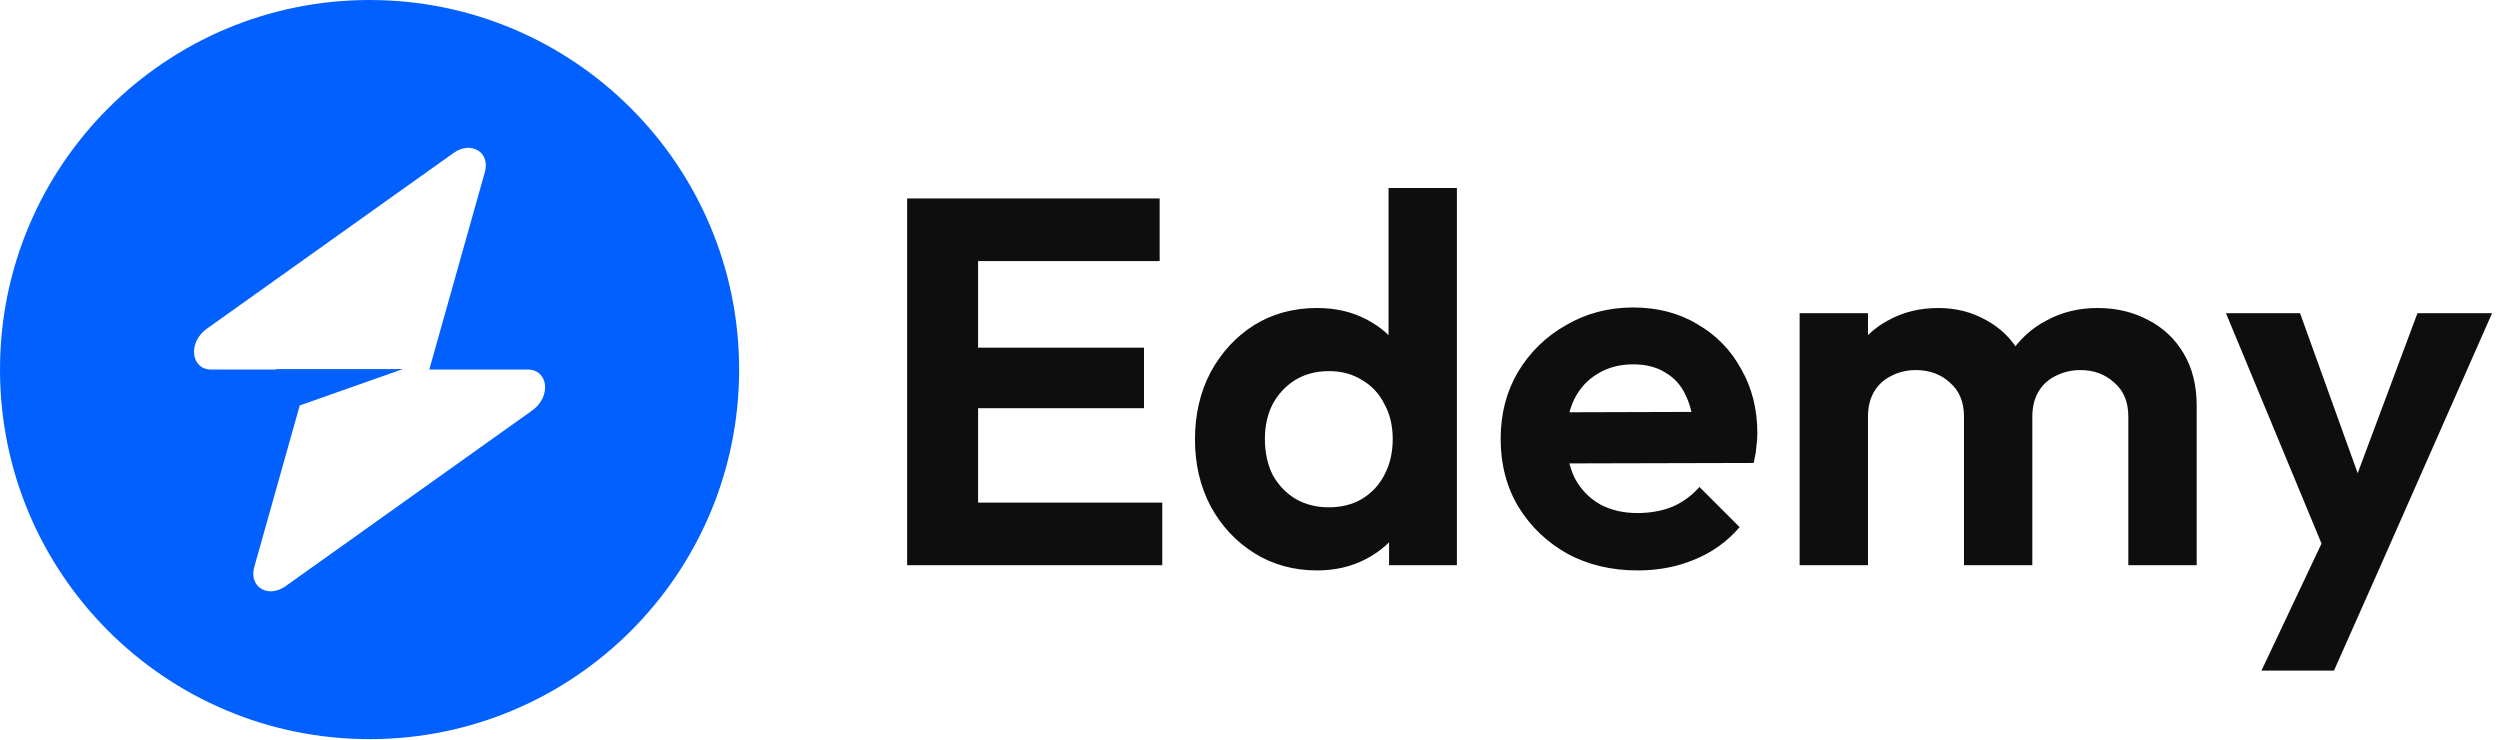
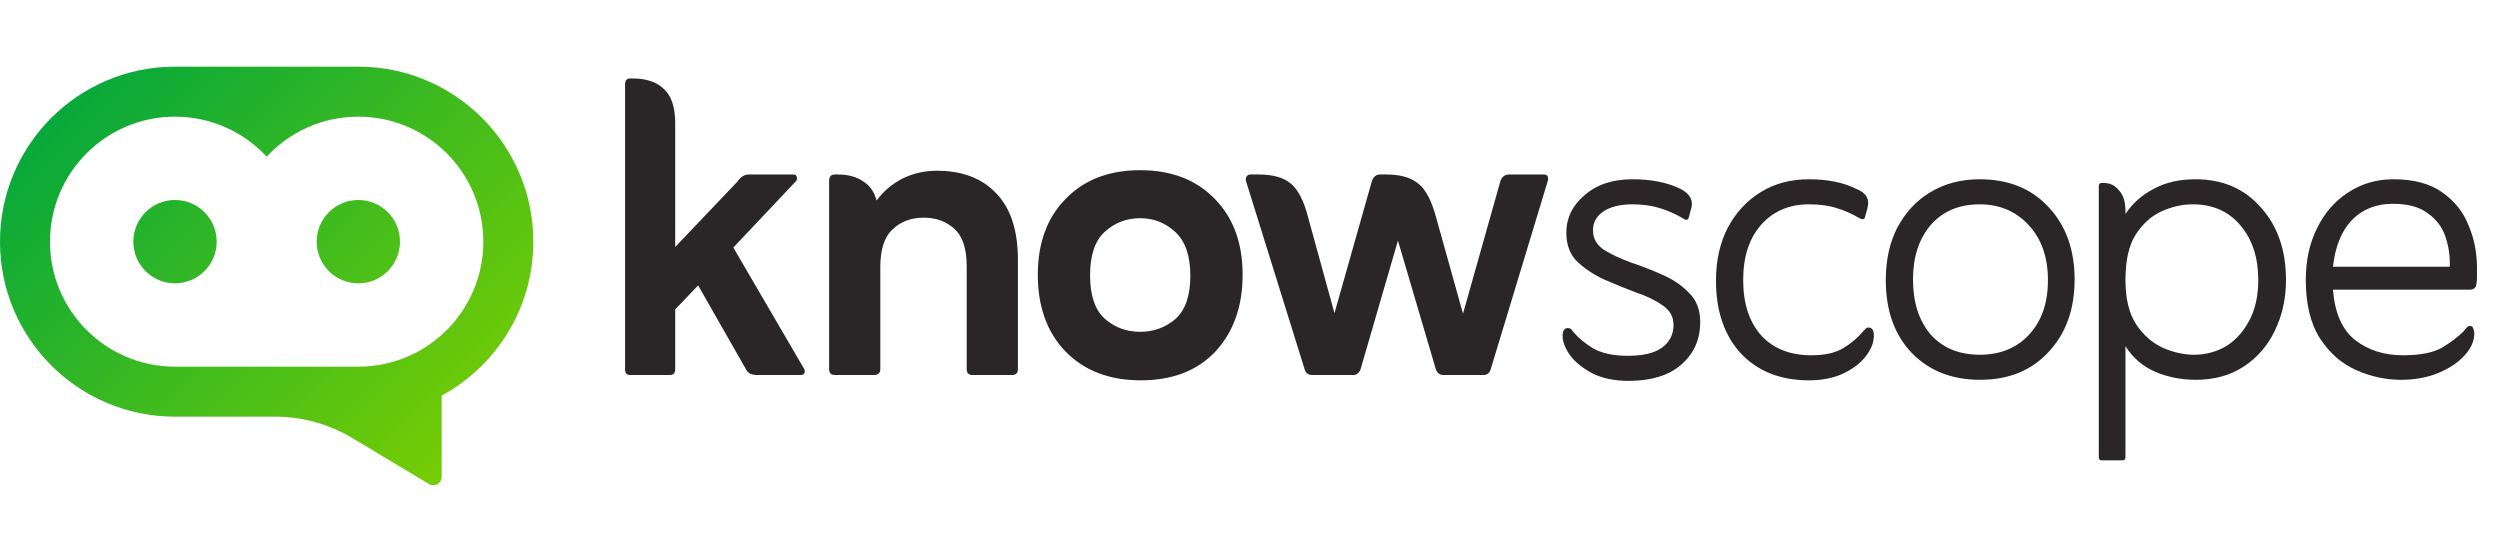
- <svg xmlns="http://www.w3.org/2000/svg" width="115" height="34" viewBox="0 0 115 34" fill="none">
-   <path fill-rule="evenodd" clip-rule="evenodd" d="M17 34C26.389 34 34 26.389 34 17C34 7.611 26.389 0 17 0C7.611 0 0 7.611 0 17C0 26.389 7.611 34 17 34ZM22.303 7.919C22.562 7.002 21.672 6.46 20.859 7.039L9.514 15.121C8.633 15.749 8.771 17 9.722 17H12.71V16.977H18.532L13.788 18.651L11.697 26.081C11.438 26.998 12.328 27.54 13.141 26.961L24.486 18.879C25.367 18.251 25.229 17 24.278 17H19.747L22.303 7.919Z" fill="#0260FF" />
-   <path d="M41.728 26V9.128H44.992V26H41.728ZM44.128 26V23.12H53.464V26H44.128ZM44.128 18.776V15.992H52.624V18.776H44.128ZM44.128 12.008V9.128H53.344V12.008H44.128ZM60.585 26.24C59.513 26.24 58.553 25.976 57.705 25.448C56.857 24.92 56.185 24.2 55.689 23.288C55.209 22.376 54.969 21.352 54.969 20.216C54.969 19.064 55.209 18.032 55.689 17.12C56.185 16.208 56.849 15.488 57.681 14.96C58.529 14.432 59.497 14.168 60.585 14.168C61.417 14.168 62.161 14.336 62.817 14.672C63.489 15.008 64.025 15.48 64.425 16.088C64.841 16.68 65.065 17.352 65.097 18.104V22.232C65.065 22.984 64.849 23.664 64.449 24.272C64.049 24.88 63.513 25.36 62.841 25.712C62.169 26.064 61.417 26.24 60.585 26.24ZM61.113 23.336C61.705 23.336 62.217 23.208 62.649 22.952C63.097 22.68 63.441 22.312 63.681 21.848C63.937 21.368 64.065 20.816 64.065 20.192C64.065 19.584 63.937 19.048 63.681 18.584C63.441 18.104 63.097 17.736 62.649 17.48C62.217 17.208 61.713 17.072 61.137 17.072C60.545 17.072 60.025 17.208 59.577 17.48C59.145 17.752 58.801 18.12 58.545 18.584C58.305 19.048 58.185 19.584 58.185 20.192C58.185 20.816 58.305 21.368 58.545 21.848C58.801 22.312 59.153 22.68 59.601 22.952C60.049 23.208 60.553 23.336 61.113 23.336ZM67.017 26H63.897V22.88L64.401 20.048L63.873 17.264V8.648H67.017V26ZM75.342 26.24C74.126 26.24 73.046 25.984 72.102 25.472C71.158 24.944 70.406 24.224 69.846 23.312C69.302 22.4 69.03 21.36 69.03 20.192C69.03 19.04 69.294 18.016 69.822 17.12C70.366 16.208 71.102 15.488 72.03 14.96C72.958 14.416 73.99 14.144 75.126 14.144C76.246 14.144 77.23 14.4 78.078 14.912C78.942 15.408 79.614 16.096 80.094 16.976C80.59 17.84 80.838 18.824 80.838 19.928C80.838 20.136 80.822 20.352 80.79 20.576C80.774 20.784 80.734 21.024 80.67 21.296L70.926 21.32V18.968L79.206 18.944L77.934 19.928C77.902 19.24 77.774 18.664 77.55 18.2C77.342 17.736 77.03 17.384 76.614 17.144C76.214 16.888 75.718 16.76 75.126 16.76C74.502 16.76 73.958 16.904 73.494 17.192C73.03 17.464 72.67 17.856 72.414 18.368C72.174 18.864 72.054 19.456 72.054 20.144C72.054 20.848 72.182 21.464 72.438 21.992C72.71 22.504 73.094 22.904 73.59 23.192C74.086 23.464 74.662 23.6 75.318 23.6C75.91 23.6 76.446 23.504 76.926 23.312C77.406 23.104 77.822 22.8 78.174 22.4L80.022 24.248C79.462 24.904 78.774 25.4 77.958 25.736C77.158 26.072 76.286 26.24 75.342 26.24ZM82.783 26V14.408H85.927V26H82.783ZM90.343 26V19.16C90.343 18.488 90.127 17.968 89.695 17.6C89.279 17.216 88.759 17.024 88.135 17.024C87.719 17.024 87.343 17.112 87.007 17.288C86.671 17.448 86.407 17.688 86.215 18.008C86.023 18.328 85.927 18.712 85.927 19.16L84.703 18.56C84.703 17.664 84.895 16.888 85.279 16.232C85.679 15.576 86.215 15.072 86.887 14.72C87.559 14.352 88.319 14.168 89.167 14.168C89.967 14.168 90.695 14.352 91.351 14.72C92.007 15.072 92.527 15.576 92.911 16.232C93.295 16.872 93.487 17.648 93.487 18.56V26H90.343ZM97.903 26V19.16C97.903 18.488 97.687 17.968 97.255 17.6C96.839 17.216 96.319 17.024 95.695 17.024C95.295 17.024 94.919 17.112 94.567 17.288C94.231 17.448 93.967 17.688 93.775 18.008C93.583 18.328 93.487 18.712 93.487 19.16L91.687 18.728C91.751 17.8 91.999 17 92.431 16.328C92.863 15.64 93.431 15.112 94.135 14.744C94.839 14.36 95.623 14.168 96.487 14.168C97.351 14.168 98.127 14.352 98.815 14.72C99.503 15.072 100.047 15.584 100.447 16.256C100.847 16.928 101.047 17.728 101.047 18.656V26H97.903ZM107.243 26.096L102.395 14.408H105.803L109.019 23.336H107.867L111.203 14.408H114.635L109.475 26.096H107.243ZM104.027 30.848L107.555 23.384L109.475 26.096L107.363 30.848H104.027Z" fill="#0E0E0E" />
+ <svg xmlns="http://www.w3.org/2000/svg" width="300" height="64" viewBox="0 0 300 64" fill="none">
+   <path d="M81.024 37.128V44.296C81.024 44.765 80.811 45 80.384 45H75.584C75.2 45 75.008 44.765 75.008 44.296V10.184C75.008 9.672 75.2 9.416 75.584 9.416H75.904C77.568 9.416 78.827 9.843 79.68 10.696C80.576 11.507 81.024 12.872 81.024 14.792V29.64L88.512 21.768C88.896 21.213 89.344 20.936 89.856 20.936H95.232C95.445 20.936 95.573 21.043 95.616 21.256C95.659 21.427 95.637 21.576 95.552 21.704L88 29.704L96.512 44.296C96.597 44.467 96.597 44.637 96.512 44.808C96.427 44.936 96.277 45 96.064 45H90.816C90.133 45 89.685 44.744 89.472 44.232L83.776 34.248L81.024 37.128ZM105.189 24.072C106 22.963 107.024 22.088 108.261 21.448C109.541 20.808 110.928 20.488 112.421 20.488C115.45 20.488 117.818 21.384 119.525 23.176C121.274 24.968 122.149 27.635 122.149 31.176V44.296C122.149 44.765 121.914 45 121.445 45H116.709C116.24 45 116.005 44.765 116.005 44.296V31.944C116.005 29.853 115.514 28.36 114.533 27.464C113.552 26.568 112.314 26.12 110.821 26.12C109.328 26.12 108.09 26.589 107.109 27.528C106.128 28.424 105.637 29.939 105.637 32.072V44.296C105.637 44.765 105.381 45 104.869 45H100.197C99.728 45 99.493 44.765 99.493 44.296V21.704C99.493 21.192 99.728 20.936 100.197 20.936H100.517C101.754 20.936 102.778 21.213 103.589 21.768C104.4 22.28 104.933 23.048 105.189 24.072ZM136.889 45.64C133.134 45.64 130.126 44.488 127.865 42.184C125.646 39.88 124.537 36.808 124.537 32.968C124.537 29.171 125.646 26.141 127.865 23.88C130.084 21.576 133.07 20.424 136.825 20.424C140.58 20.424 143.566 21.576 145.785 23.88C148.004 26.141 149.113 29.171 149.113 32.968C149.113 36.765 148.025 39.837 145.849 42.184C143.673 44.488 140.686 45.64 136.889 45.64ZM136.825 39.816C138.446 39.816 139.854 39.304 141.049 38.28C142.244 37.213 142.841 35.485 142.841 33.096C142.841 30.707 142.244 28.957 141.049 27.848C139.854 26.739 138.446 26.184 136.825 26.184C135.161 26.184 133.732 26.739 132.537 27.848C131.385 28.915 130.809 30.643 130.809 33.032C130.809 35.421 131.385 37.149 132.537 38.216C133.732 39.283 135.161 39.816 136.825 39.816ZM160.136 37.576L164.616 21.768C164.787 21.213 165.128 20.936 165.64 20.936H166.28C168.03 20.936 169.331 21.299 170.184 22.024C171.08 22.707 171.806 24.093 172.36 26.184L175.56 37.64L180.04 21.768C180.211 21.213 180.574 20.936 181.128 20.936H185.224C185.694 20.936 185.865 21.192 185.736 21.704L178.889 44.296C178.76 44.765 178.462 45 177.992 45H173.192C172.766 45 172.467 44.765 172.296 44.296L167.752 28.872L163.272 44.296C163.102 44.765 162.803 45 162.376 45H157.448C156.979 45 156.68 44.765 156.552 44.296L149.512 21.704C149.47 21.533 149.491 21.363 149.576 21.192C149.704 21.021 149.854 20.936 150.024 20.936H150.984C152.734 20.936 154.035 21.299 154.888 22.024C155.784 22.749 156.488 24.136 157 26.184L160.136 37.576ZM188.728 39.752C189.326 40.477 190.136 41.16 191.16 41.8C192.227 42.397 193.614 42.696 195.32 42.696C197.155 42.696 198.52 42.376 199.416 41.736C200.355 41.053 200.824 40.136 200.824 38.984C200.824 38.003 200.376 37.213 199.48 36.616C198.627 36.019 197.56 35.507 196.28 35.08C195.043 34.611 193.784 34.099 192.504 33.544C191.224 32.947 190.136 32.221 189.24 31.368C188.387 30.515 187.96 29.363 187.96 27.912C187.96 26.163 188.686 24.669 190.136 23.432C191.587 22.152 193.507 21.512 195.896 21.512C198.158 21.512 200.078 21.896 201.656 22.664C202.808 23.261 203.235 24.051 202.936 25.032L202.681 25.992C202.638 26.248 202.531 26.376 202.36 26.376C202.232 26.376 202.126 26.333 202.04 26.248C201.102 25.693 200.142 25.267 199.16 24.968C198.179 24.669 197.091 24.52 195.896 24.52C194.446 24.52 193.294 24.797 192.44 25.352C191.587 25.907 191.16 26.675 191.16 27.656C191.16 28.595 191.587 29.363 192.44 29.96C193.336 30.515 194.424 31.027 195.704 31.496C196.984 31.923 198.243 32.413 199.48 32.968C200.76 33.523 201.827 34.248 202.681 35.144C203.576 35.997 204.024 37.171 204.024 38.664C204.024 40.755 203.256 42.461 201.72 43.784C200.227 45.064 198.136 45.704 195.448 45.704C193.742 45.704 192.291 45.405 191.096 44.808C189.902 44.168 189.006 43.443 188.408 42.632C187.811 41.779 187.512 41.011 187.512 40.328C187.512 39.688 187.726 39.368 188.152 39.368C188.408 39.368 188.6 39.496 188.728 39.752ZM217.054 45.64C213.684 45.64 210.974 44.573 208.926 42.44C206.921 40.264 205.918 37.341 205.918 33.672C205.918 31.283 206.388 29.171 207.326 27.336C208.308 25.501 209.63 24.072 211.294 23.048C212.958 22.024 214.878 21.512 217.054 21.512C219.316 21.512 221.214 21.896 222.75 22.664C223.945 23.133 224.393 23.901 224.094 24.968L223.838 25.928C223.796 26.184 223.689 26.312 223.518 26.312C223.433 26.312 223.305 26.269 223.134 26.184C222.196 25.629 221.278 25.224 220.382 24.968C219.486 24.669 218.377 24.52 217.054 24.52C214.708 24.52 212.809 25.331 211.358 26.952C209.908 28.573 209.182 30.792 209.182 33.608C209.182 36.424 209.908 38.643 211.358 40.264C212.809 41.843 214.814 42.632 217.374 42.632C218.953 42.632 220.212 42.355 221.15 41.8C222.089 41.245 222.9 40.563 223.582 39.752C223.668 39.667 223.753 39.581 223.838 39.496C223.924 39.368 224.052 39.304 224.222 39.304C224.649 39.304 224.862 39.624 224.862 40.264C224.862 41.117 224.521 41.971 223.838 42.824C223.198 43.635 222.281 44.317 221.086 44.872C219.934 45.384 218.59 45.64 217.054 45.64ZM237.624 45.576C234.253 45.576 231.523 44.509 229.432 42.376C227.341 40.2 226.296 37.277 226.296 33.608C226.296 31.176 226.765 29.064 227.704 27.272C228.685 25.437 230.008 24.029 231.672 23.048C233.379 22.024 235.341 21.512 237.56 21.512C241.016 21.512 243.768 22.621 245.816 24.84C247.907 27.059 248.952 29.96 248.952 33.544C248.952 37.128 247.907 40.029 245.816 42.248C243.768 44.467 241.037 45.576 237.624 45.576ZM237.56 42.568C240.035 42.568 242.019 41.757 243.512 40.136C245.005 38.515 245.752 36.339 245.752 33.608C245.752 30.877 244.984 28.68 243.448 27.016C241.912 25.352 239.949 24.52 237.56 24.52C235.085 24.52 233.123 25.352 231.672 27.016C230.264 28.68 229.56 30.856 229.56 33.544C229.56 36.275 230.264 38.472 231.672 40.136C233.123 41.757 235.085 42.568 237.56 42.568ZM255.055 41.544V54.856C255.055 55.112 254.948 55.24 254.735 55.24H252.175C251.962 55.24 251.855 55.112 251.855 54.856V22.344C251.855 22.088 251.962 21.96 252.175 21.96H252.495C253.22 21.96 253.818 22.259 254.287 22.856C254.799 23.411 255.055 24.221 255.055 25.288V25.672C255.908 24.392 257.039 23.389 258.447 22.664C259.855 21.896 261.519 21.512 263.439 21.512C266.724 21.512 269.348 22.643 271.311 24.904C273.316 27.123 274.319 30.024 274.319 33.608C274.319 35.827 273.871 37.853 272.975 39.688C272.122 41.48 270.884 42.909 269.263 43.976C267.642 45.043 265.722 45.576 263.503 45.576C261.754 45.576 260.132 45.256 258.639 44.616C257.146 43.976 255.951 42.952 255.055 41.544ZM263.311 42.568C264.634 42.568 265.871 42.248 267.023 41.608C268.175 40.925 269.114 39.923 269.839 38.6C270.607 37.235 270.991 35.571 270.991 33.608C270.991 30.92 270.287 28.744 268.879 27.08C267.471 25.373 265.551 24.52 263.119 24.52C261.882 24.52 260.644 24.797 259.407 25.352C258.17 25.907 257.124 26.845 256.271 28.168C255.46 29.448 255.055 31.261 255.055 33.608C255.055 35.827 255.482 37.597 256.335 38.92C257.188 40.2 258.255 41.139 259.535 41.736C260.815 42.291 262.074 42.568 263.311 42.568ZM279.958 34.76C280.171 37.533 281.046 39.539 282.582 40.776C284.16 42.013 286.08 42.632 288.342 42.632C290.39 42.632 291.947 42.333 293.014 41.736C294.08 41.096 294.955 40.435 295.638 39.752C295.723 39.624 295.83 39.496 295.958 39.368C296.086 39.197 296.235 39.112 296.406 39.112C296.619 39.112 296.747 39.219 296.79 39.432C296.875 39.603 296.918 39.795 296.918 40.008C296.918 40.904 296.534 41.779 295.766 42.632C294.998 43.485 293.952 44.189 292.63 44.744C291.307 45.299 289.792 45.576 288.086 45.576C286.294 45.576 284.523 45.192 282.774 44.424C281.024 43.656 279.574 42.397 278.422 40.648C277.27 38.856 276.694 36.509 276.694 33.608C276.694 31.261 277.142 29.192 278.038 27.4C278.934 25.565 280.171 24.136 281.75 23.112C283.371 22.045 285.184 21.512 287.19 21.512C289.622 21.512 291.563 22.024 293.014 23.048C294.507 24.072 295.574 25.395 296.214 27.016C296.896 28.595 297.238 30.301 297.238 32.136C297.238 32.52 297.238 32.883 297.238 33.224C297.238 33.523 297.216 33.8 297.174 34.056C297.131 34.525 296.854 34.76 296.342 34.76H279.958ZM279.958 32.008H293.974C294.016 30.771 293.846 29.576 293.462 28.424C293.078 27.272 292.374 26.333 291.35 25.608C290.368 24.84 288.96 24.456 287.126 24.456C285.12 24.456 283.478 25.117 282.198 26.44C280.96 27.763 280.214 29.619 279.958 32.008Z" fill="#2A2627" />
+   <path d="M26 29C26 31.761 23.761 34 21 34C18.239 34 16 31.761 16 29C16 26.239 18.239 24 21 24C23.761 24 26 26.239 26 29Z" fill="url(#paint0_linear_8_3)" />
+   <path d="M48 29C48 31.761 45.761 34 43 34C40.239 34 38 31.761 38 29C38 26.239 40.239 24 43 24C45.761 24 48 26.239 48 29Z" fill="url(#paint1_linear_8_3)" />
+   <path fill-rule="evenodd" clip-rule="evenodd" d="M21 8C9.402 8 0 17.402 0 29C0 40.598 9.402 50 21 50H33.014C36.277 50 39.478 50.887 42.275 52.565L51.486 58.091C52.152 58.491 53 58.011 53 57.234V47.471C59.552 43.916 64 36.978 64 29C64 17.402 54.598 8 43 8H21ZM6 29C6 37.284 12.716 44 21 44H43C51.284 44 58 37.284 58 29C58 20.716 51.284 14 43 14C38.654 14 34.739 15.848 32 18.802C29.261 15.848 25.346 14 21 14C12.716 14 6 20.716 6 29Z" fill="url(#paint2_linear_8_3)" />
+   <defs>
+     <linearGradient id="paint0_linear_8_3" x1="6.882" y1="8" x2="57.118" y2="58.235" gradientUnits="userSpaceOnUse">
+       <stop stop-color="#00A63E" />
+       <stop offset="1" stop-color="#7CCF00" />
+     </linearGradient>
+     <linearGradient id="paint1_linear_8_3" x1="6.882" y1="8" x2="57.118" y2="58.235" gradientUnits="userSpaceOnUse">
+       <stop stop-color="#00A63E" />
+       <stop offset="1" stop-color="#7CCF00" />
+     </linearGradient>
+     <linearGradient id="paint2_linear_8_3" x1="6.882" y1="8" x2="57.118" y2="58.235" gradientUnits="userSpaceOnUse">
+       <stop stop-color="#00A63E" />
+       <stop offset="1" stop-color="#7CCF00" />
+     </linearGradient>
+   </defs>
</svg>
